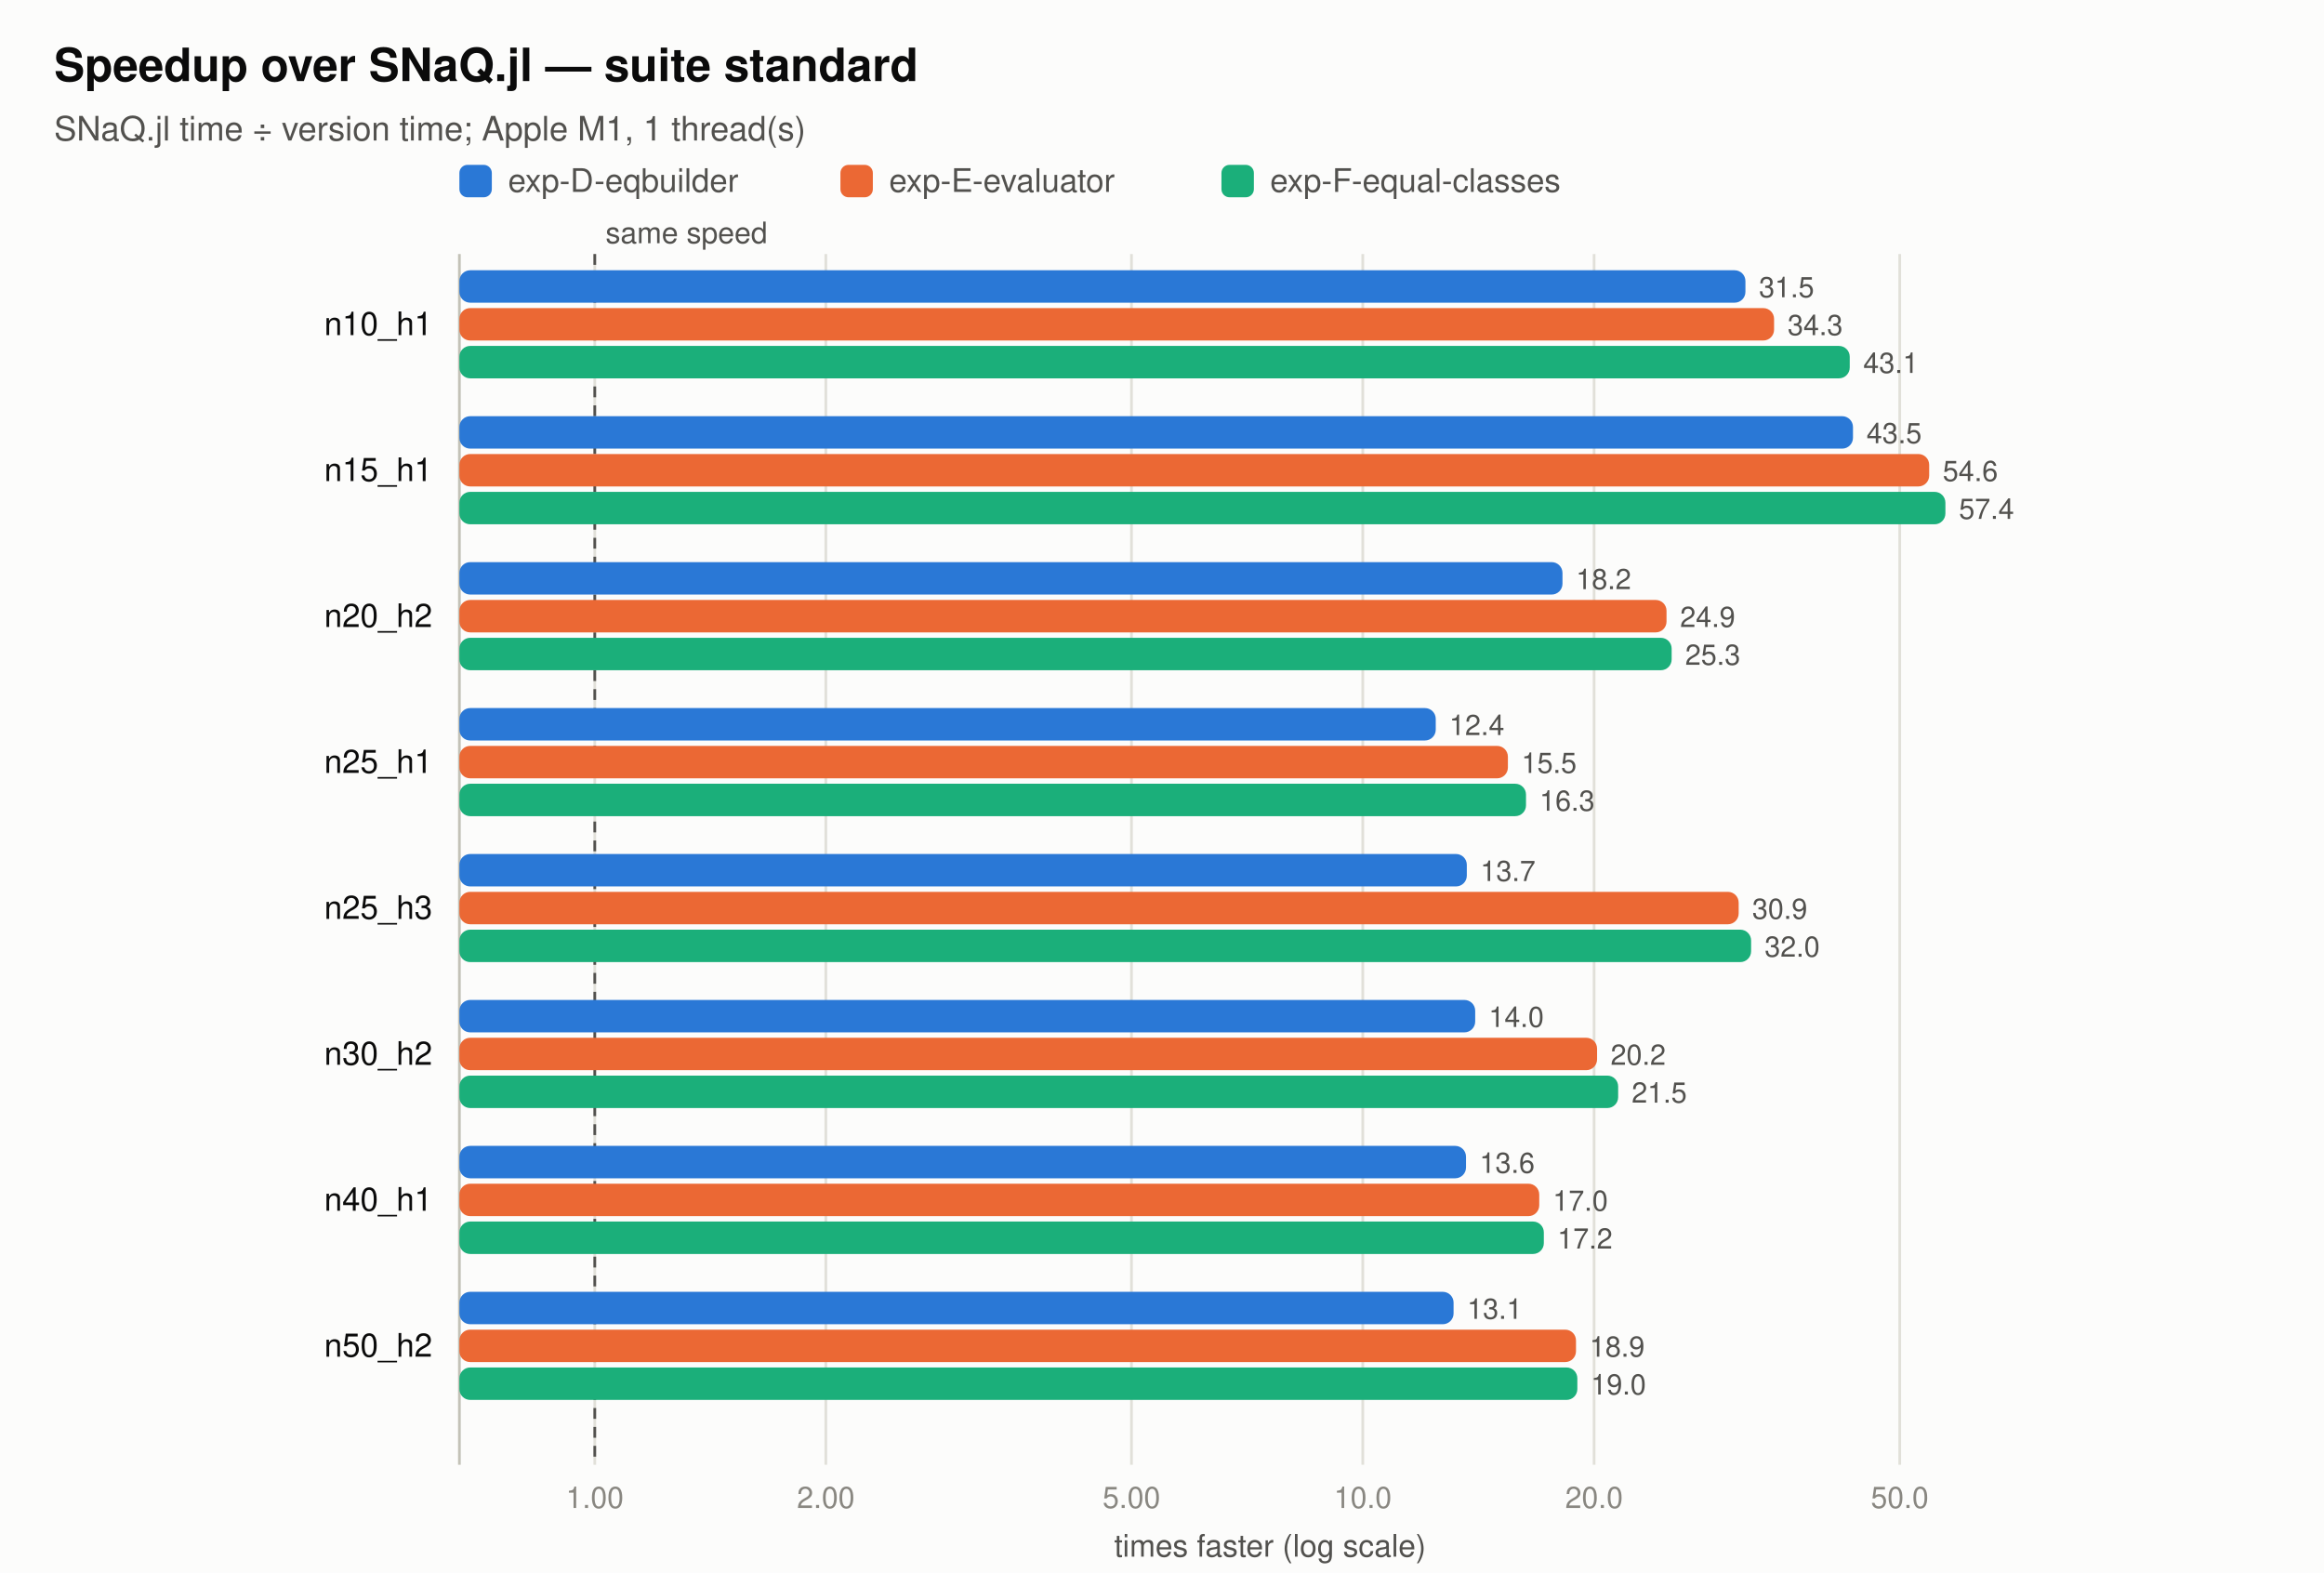
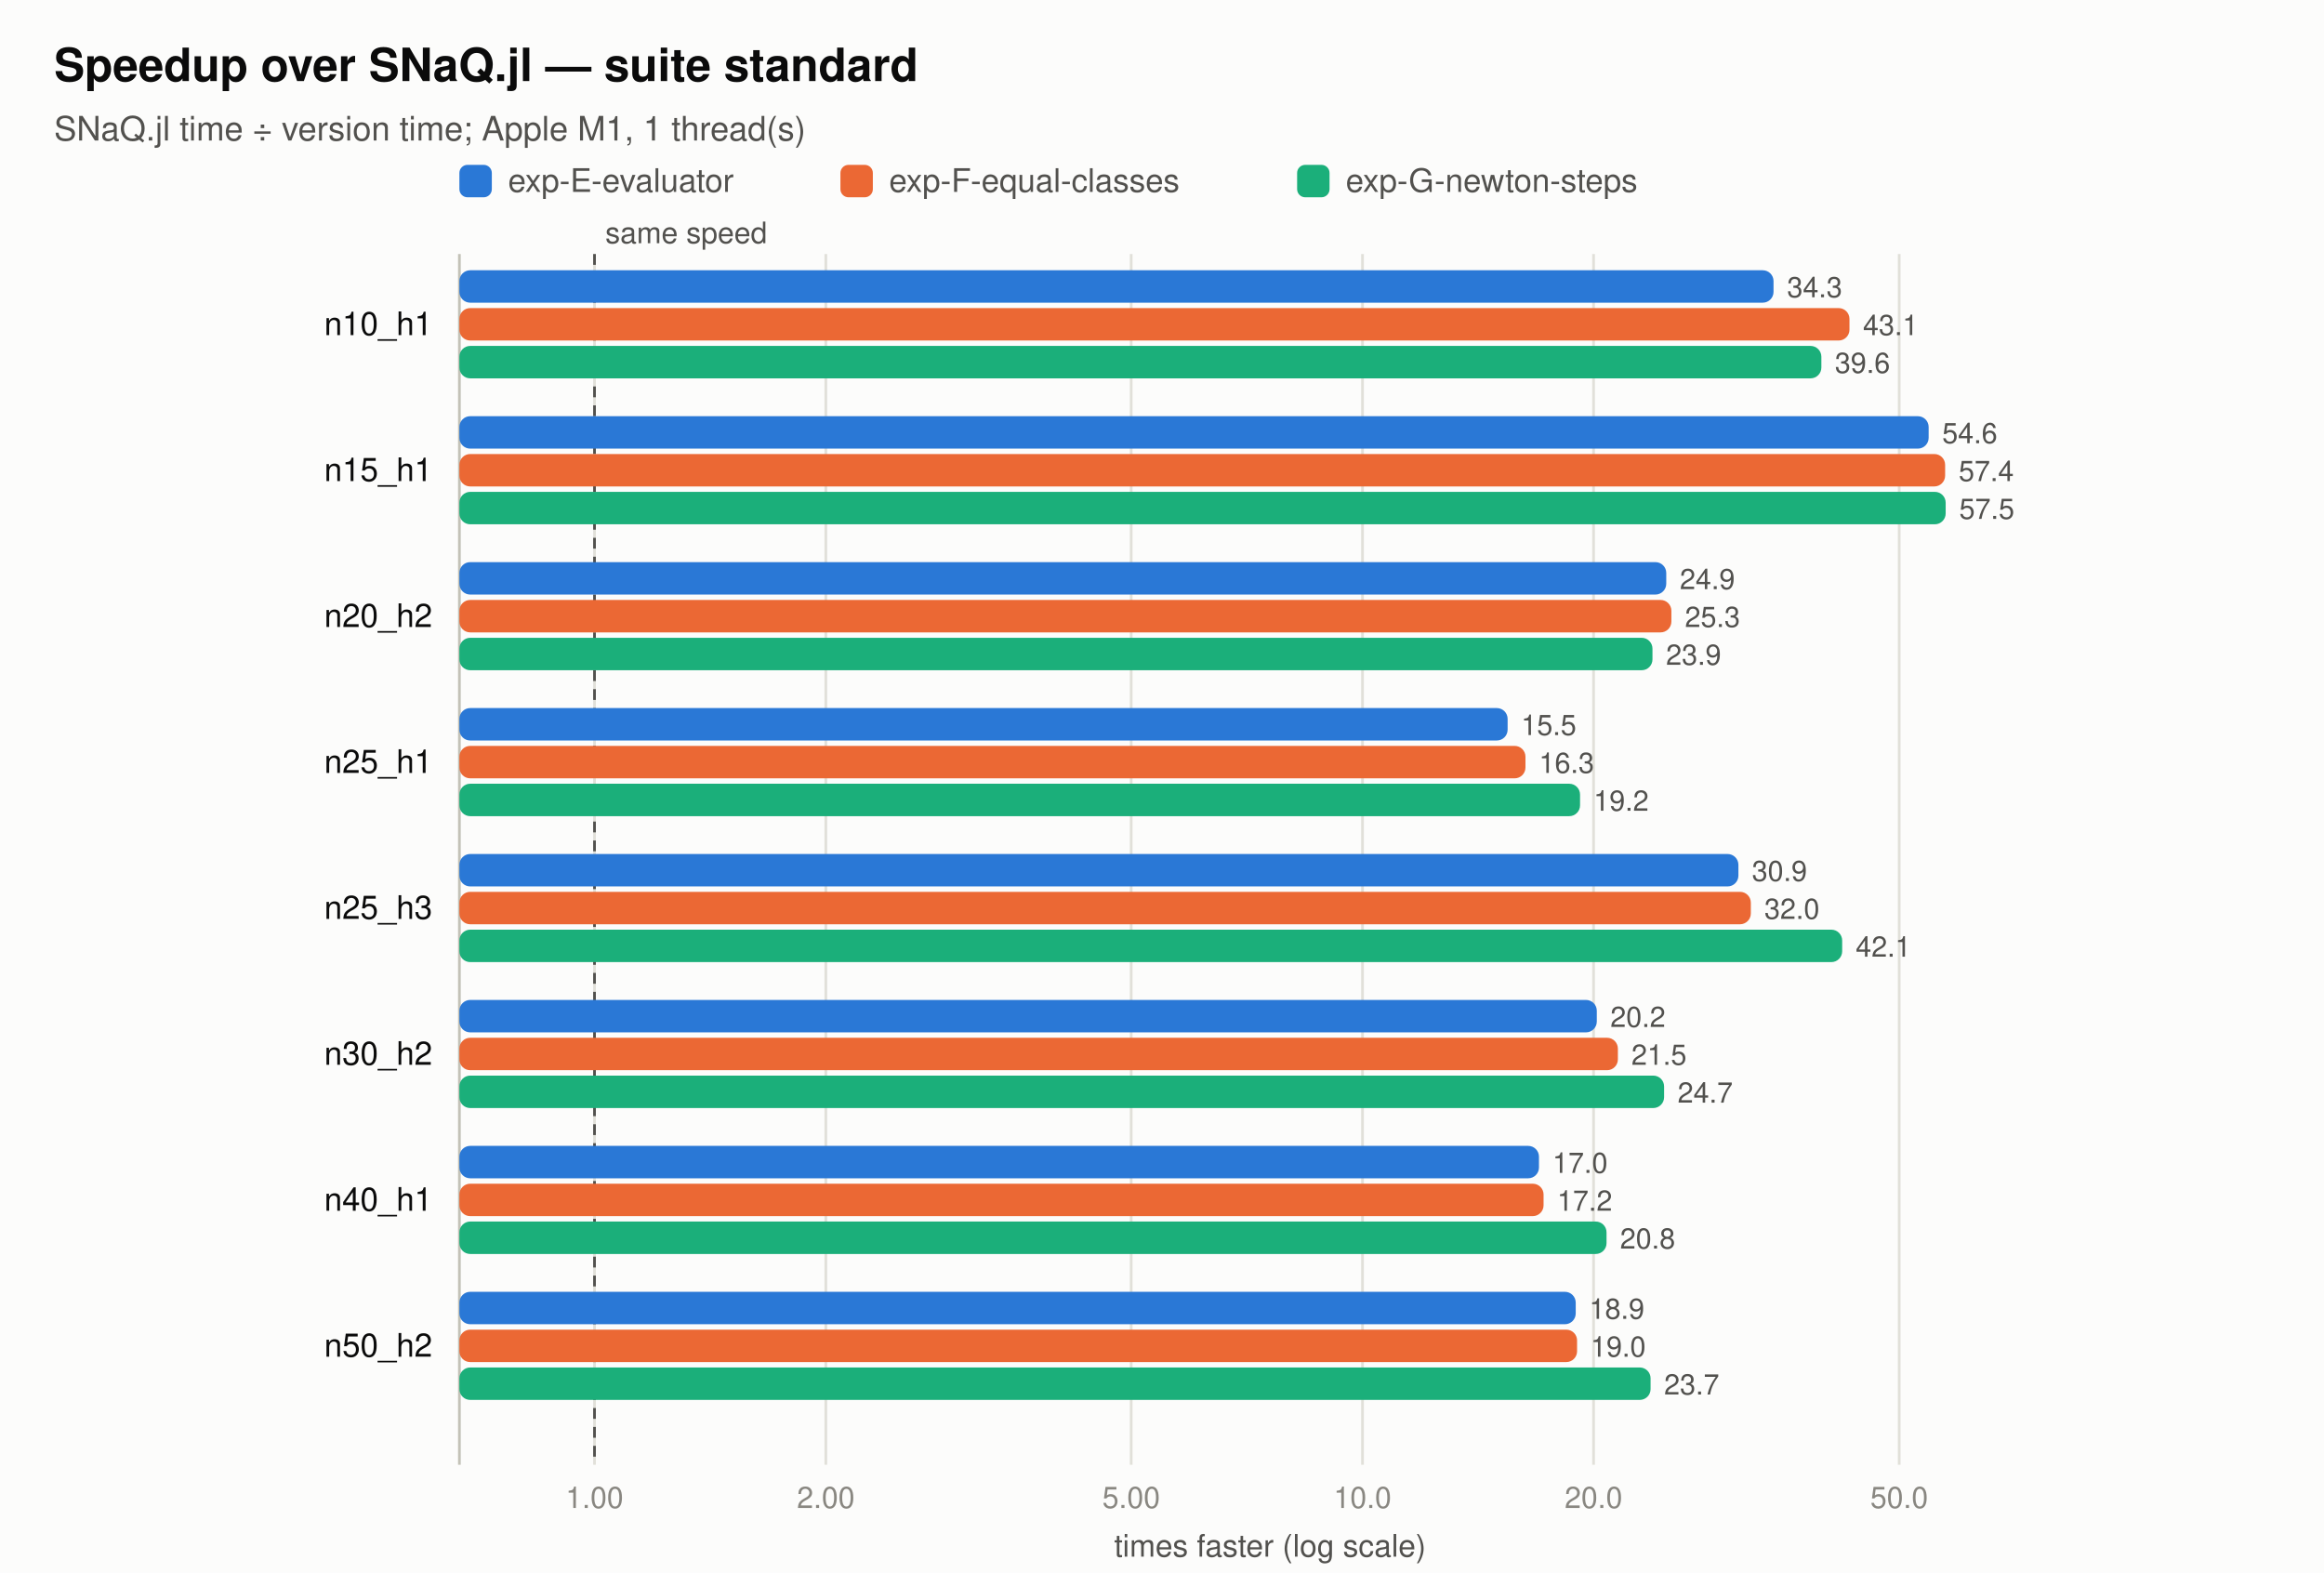
<svg xmlns="http://www.w3.org/2000/svg" width="860" height="582" viewBox="0 0 860 582" font-family="-apple-system, BlinkMacSystemFont, 'Segoe UI', Helvetica, Arial, sans-serif">
  <rect width="860" height="582" fill="#fcfcfb" />
  <text x="20" y="30" font-size="17" font-weight="600" fill="#0b0b0b">Speedup over SNaQ.jl — suite standard</text>
  <text x="20" y="52" font-size="12.5" fill="#52514e">SNaQ.jl time ÷ version time; Apple M1, 1 thread(s)</text>
  <rect x="170" y="61" width="12" height="12" rx="3" fill="#2a78d6" />
-   <text x="188" y="71" font-size="12" fill="#52514e">exp-D-eqbuilder</text>
+   <text x="188" y="71" font-size="12" fill="#52514e">exp-E-evaluator</text>
  <rect x="311" y="61" width="12" height="12" rx="3" fill="#eb6834" />
-   <text x="329" y="71" font-size="12" fill="#52514e">exp-E-evaluator</text>
-   <rect x="452" y="61" width="12" height="12" rx="3" fill="#1baf7a" />
-   <text x="470" y="71" font-size="12" fill="#52514e">exp-F-equal-classes</text>
-   <line x1="220.1" y1="94" x2="220.1" y2="542" stroke="#e1e0d9" stroke-width="1" />
-   <text x="220.1" y="558" font-size="11" fill="#898781" text-anchor="middle">1.00</text>
+   <text x="329" y="71" font-size="12" fill="#52514e">exp-F-equal-classes</text>
+   <rect x="480" y="61" width="12" height="12" rx="3" fill="#1baf7a" />
+   <text x="498" y="71" font-size="12" fill="#52514e">exp-G-newton-steps</text>
+   <line x1="220.0" y1="94" x2="220.0" y2="542" stroke="#e1e0d9" stroke-width="1" />
+   <text x="220.0" y="558" font-size="11" fill="#898781" text-anchor="middle">1.00</text>
  <line x1="305.6" y1="94" x2="305.6" y2="542" stroke="#e1e0d9" stroke-width="1" />
  <text x="305.6" y="558" font-size="11" fill="#898781" text-anchor="middle">2.00</text>
-   <line x1="418.7" y1="94" x2="418.7" y2="542" stroke="#e1e0d9" stroke-width="1" />
-   <text x="418.7" y="558" font-size="11" fill="#898781" text-anchor="middle">5.00</text>
-   <line x1="504.3" y1="94" x2="504.3" y2="542" stroke="#e1e0d9" stroke-width="1" />
-   <text x="504.3" y="558" font-size="11" fill="#898781" text-anchor="middle">10.0</text>
-   <line x1="589.9" y1="94" x2="589.9" y2="542" stroke="#e1e0d9" stroke-width="1" />
-   <text x="589.9" y="558" font-size="11" fill="#898781" text-anchor="middle">20.0</text>
-   <line x1="703.0" y1="94" x2="703.0" y2="542" stroke="#e1e0d9" stroke-width="1" />
-   <text x="703.0" y="558" font-size="11" fill="#898781" text-anchor="middle">50.0</text>
+   <line x1="418.6" y1="94" x2="418.6" y2="542" stroke="#e1e0d9" stroke-width="1" />
+   <text x="418.6" y="558" font-size="11" fill="#898781" text-anchor="middle">5.00</text>
+   <line x1="504.2" y1="94" x2="504.2" y2="542" stroke="#e1e0d9" stroke-width="1" />
+   <text x="504.2" y="558" font-size="11" fill="#898781" text-anchor="middle">10.0</text>
+   <line x1="589.7" y1="94" x2="589.7" y2="542" stroke="#e1e0d9" stroke-width="1" />
+   <text x="589.7" y="558" font-size="11" fill="#898781" text-anchor="middle">20.0</text>
+   <line x1="702.8" y1="94" x2="702.8" y2="542" stroke="#e1e0d9" stroke-width="1" />
+   <text x="702.8" y="558" font-size="11" fill="#898781" text-anchor="middle">50.0</text>
  <text x="470.0" y="576" font-size="11.5" fill="#52514e" text-anchor="middle">times faster (log scale)</text>
  <line x1="170.0" y1="94" x2="170.0" y2="542" stroke="#c3c2b7" stroke-width="1" />
-   <line x1="220.1" y1="94" x2="220.1" y2="542" stroke="#52514e" stroke-width="1" stroke-dasharray="4 3" />
-   <text x="224.1" y="90" font-size="11" fill="#52514e">same speed</text>
+   <line x1="220.0" y1="94" x2="220.0" y2="542" stroke="#52514e" stroke-width="1" stroke-dasharray="4 3" />
+   <text x="224.0" y="90" font-size="11" fill="#52514e">same speed</text>
  <text x="160" y="124.0" font-size="12" fill="#0b0b0b" text-anchor="end">n10_h1</text>
  <g>
-     <rect x="170.0" y="100" width="475.9" height="12" rx="4.0" fill="#2a78d6" />
+     <rect x="170.0" y="100" width="486.3" height="12" rx="4.0" fill="#2a78d6" />
  </g>
-   <text x="650.9" y="110" font-size="10.5" fill="#52514e" text-anchor="start">31.5</text>
+   <text x="661.3" y="110" font-size="10.5" fill="#52514e" text-anchor="start">34.3</text>
  <g>
-     <rect x="170.0" y="114" width="486.5" height="12" rx="4.0" fill="#eb6834" />
+     <rect x="170.0" y="114" width="514.4" height="12" rx="4.0" fill="#eb6834" />
  </g>
-   <text x="661.5" y="124" font-size="10.5" fill="#52514e" text-anchor="start">34.3</text>
+   <text x="689.4" y="124" font-size="10.5" fill="#52514e" text-anchor="start">43.1</text>
  <g>
-     <rect x="170.0" y="128" width="514.5" height="12" rx="4.0" fill="#1baf7a" />
+     <rect x="170.0" y="128" width="504.0" height="12" rx="4.0" fill="#1baf7a" />
  </g>
-   <text x="689.5" y="138" font-size="10.5" fill="#52514e" text-anchor="start">43.1</text>
+   <text x="679.0" y="138" font-size="10.5" fill="#52514e" text-anchor="start">39.6</text>
  <text x="160" y="178.0" font-size="12" fill="#0b0b0b" text-anchor="end">n15_h1</text>
  <g>
-     <rect x="170.0" y="154" width="515.7" height="12" rx="4.0" fill="#2a78d6" />
+     <rect x="170.0" y="154" width="543.7" height="12" rx="4.0" fill="#2a78d6" />
  </g>
-   <text x="690.7" y="164" font-size="10.5" fill="#52514e" text-anchor="start">43.5</text>
+   <text x="718.7" y="164" font-size="10.5" fill="#52514e" text-anchor="start">54.6</text>
  <g>
-     <rect x="170.0" y="168" width="543.9" height="12" rx="4.0" fill="#eb6834" />
+     <rect x="170.0" y="168" width="549.8" height="12" rx="4.0" fill="#eb6834" />
  </g>
-   <text x="718.9" y="178" font-size="10.5" fill="#52514e" text-anchor="start">54.6</text>
+   <text x="724.8" y="178" font-size="10.5" fill="#52514e" text-anchor="start">57.4</text>
  <g>
-     <rect x="170.0" y="182" width="549.9" height="12" rx="4.0" fill="#1baf7a" />
+     <rect x="170.0" y="182" width="550.0" height="12" rx="4.0" fill="#1baf7a" />
  </g>
-   <text x="724.9" y="192" font-size="10.5" fill="#52514e" text-anchor="start">57.4</text>
+   <text x="725.0" y="192" font-size="10.5" fill="#52514e" text-anchor="start">57.5</text>
  <text x="160" y="232.0" font-size="12" fill="#0b0b0b" text-anchor="end">n20_h2</text>
  <g>
-     <rect x="170.0" y="208" width="408.2" height="12" rx="4.0" fill="#2a78d6" />
+     <rect x="170.0" y="208" width="446.6" height="12" rx="4.0" fill="#2a78d6" />
  </g>
-   <text x="583.2" y="218" font-size="10.5" fill="#52514e" text-anchor="start">18.2</text>
+   <text x="621.6" y="218" font-size="10.5" fill="#52514e" text-anchor="start">24.9</text>
  <g>
-     <rect x="170.0" y="222" width="446.7" height="12" rx="4.0" fill="#eb6834" />
+     <rect x="170.0" y="222" width="448.5" height="12" rx="4.0" fill="#eb6834" />
  </g>
-   <text x="621.7" y="232" font-size="10.5" fill="#52514e" text-anchor="start">24.9</text>
+   <text x="623.5" y="232" font-size="10.5" fill="#52514e" text-anchor="start">25.3</text>
  <g>
-     <rect x="170.0" y="236" width="448.6" height="12" rx="4.0" fill="#1baf7a" />
+     <rect x="170.0" y="236" width="441.5" height="12" rx="4.0" fill="#1baf7a" />
  </g>
-   <text x="623.6" y="246" font-size="10.5" fill="#52514e" text-anchor="start">25.3</text>
+   <text x="616.5" y="246" font-size="10.5" fill="#52514e" text-anchor="start">23.9</text>
  <text x="160" y="286.0" font-size="12" fill="#0b0b0b" text-anchor="end">n25_h1</text>
  <g>
-     <rect x="170.0" y="262" width="361.3" height="12" rx="4.0" fill="#2a78d6" />
+     <rect x="170.0" y="262" width="387.9" height="12" rx="4.0" fill="#2a78d6" />
  </g>
-   <text x="536.3" y="272" font-size="10.5" fill="#52514e" text-anchor="start">12.4</text>
+   <text x="562.9" y="272" font-size="10.5" fill="#52514e" text-anchor="start">15.5</text>
  <g>
-     <rect x="170.0" y="276" width="388.0" height="12" rx="4.0" fill="#eb6834" />
+     <rect x="170.0" y="276" width="394.5" height="12" rx="4.0" fill="#eb6834" />
  </g>
-   <text x="563.0" y="286" font-size="10.5" fill="#52514e" text-anchor="start">15.5</text>
+   <text x="569.5" y="286" font-size="10.5" fill="#52514e" text-anchor="start">16.3</text>
  <g>
-     <rect x="170.0" y="290" width="394.7" height="12" rx="4.0" fill="#1baf7a" />
+     <rect x="170.0" y="290" width="414.7" height="12" rx="4.0" fill="#1baf7a" />
  </g>
-   <text x="569.7" y="300" font-size="10.5" fill="#52514e" text-anchor="start">16.3</text>
+   <text x="589.7" y="300" font-size="10.5" fill="#52514e" text-anchor="start">19.2</text>
  <text x="160" y="340.0" font-size="12" fill="#0b0b0b" text-anchor="end">n25_h3</text>
  <g>
-     <rect x="170.0" y="316" width="372.8" height="12" rx="4.0" fill="#2a78d6" />
+     <rect x="170.0" y="316" width="473.3" height="12" rx="4.0" fill="#2a78d6" />
  </g>
-   <text x="547.8" y="326" font-size="10.5" fill="#52514e" text-anchor="start">13.7</text>
+   <text x="648.3" y="326" font-size="10.5" fill="#52514e" text-anchor="start">30.9</text>
  <g>
-     <rect x="170.0" y="330" width="473.4" height="12" rx="4.0" fill="#eb6834" />
+     <rect x="170.0" y="330" width="477.9" height="12" rx="4.0" fill="#eb6834" />
  </g>
-   <text x="648.4" y="340" font-size="10.5" fill="#52514e" text-anchor="start">30.9</text>
+   <text x="652.9" y="340" font-size="10.5" fill="#52514e" text-anchor="start">32.0</text>
  <g>
-     <rect x="170.0" y="344" width="478.0" height="12" rx="4.0" fill="#1baf7a" />
+     <rect x="170.0" y="344" width="511.7" height="12" rx="4.0" fill="#1baf7a" />
  </g>
-   <text x="653.0" y="354" font-size="10.5" fill="#52514e" text-anchor="start">32.0</text>
+   <text x="686.7" y="354" font-size="10.5" fill="#52514e" text-anchor="start">42.1</text>
  <text x="160" y="394.0" font-size="12" fill="#0b0b0b" text-anchor="end">n30_h2</text>
  <g>
-     <rect x="170.0" y="370" width="375.9" height="12" rx="4.0" fill="#2a78d6" />
+     <rect x="170.0" y="370" width="420.9" height="12" rx="4.0" fill="#2a78d6" />
  </g>
-   <text x="550.9" y="380" font-size="10.5" fill="#52514e" text-anchor="start">14.0</text>
+   <text x="595.9" y="380" font-size="10.5" fill="#52514e" text-anchor="start">20.2</text>
  <g>
-     <rect x="170.0" y="384" width="421.0" height="12" rx="4.0" fill="#eb6834" />
+     <rect x="170.0" y="384" width="428.7" height="12" rx="4.0" fill="#eb6834" />
  </g>
-   <text x="596.0" y="394" font-size="10.5" fill="#52514e" text-anchor="start">20.2</text>
+   <text x="603.7" y="394" font-size="10.5" fill="#52514e" text-anchor="start">21.5</text>
  <g>
-     <rect x="170.0" y="398" width="428.8" height="12" rx="4.0" fill="#1baf7a" />
+     <rect x="170.0" y="398" width="445.8" height="12" rx="4.0" fill="#1baf7a" />
  </g>
-   <text x="603.8" y="408" font-size="10.5" fill="#52514e" text-anchor="start">21.5</text>
+   <text x="620.8" y="408" font-size="10.5" fill="#52514e" text-anchor="start">24.7</text>
  <text x="160" y="448.0" font-size="12" fill="#0b0b0b" text-anchor="end">n40_h1</text>
  <g>
-     <rect x="170.0" y="424" width="372.5" height="12" rx="4.0" fill="#2a78d6" />
+     <rect x="170.0" y="424" width="399.5" height="12" rx="4.0" fill="#2a78d6" />
  </g>
-   <text x="547.5" y="434" font-size="10.5" fill="#52514e" text-anchor="start">13.6</text>
+   <text x="574.5" y="434" font-size="10.5" fill="#52514e" text-anchor="start">17.0</text>
  <g>
-     <rect x="170.0" y="438" width="399.6" height="12" rx="4.0" fill="#eb6834" />
+     <rect x="170.0" y="438" width="401.2" height="12" rx="4.0" fill="#eb6834" />
  </g>
-   <text x="574.6" y="448" font-size="10.5" fill="#52514e" text-anchor="start">17.0</text>
+   <text x="576.2" y="448" font-size="10.5" fill="#52514e" text-anchor="start">17.2</text>
  <g>
-     <rect x="170.0" y="452" width="401.3" height="12" rx="4.0" fill="#1baf7a" />
+     <rect x="170.0" y="452" width="424.5" height="12" rx="4.0" fill="#1baf7a" />
  </g>
-   <text x="576.3" y="462" font-size="10.5" fill="#52514e" text-anchor="start">17.2</text>
+   <text x="599.5" y="462" font-size="10.5" fill="#52514e" text-anchor="start">20.8</text>
  <text x="160" y="502.0" font-size="12" fill="#0b0b0b" text-anchor="end">n50_h2</text>
  <g>
-     <rect x="170.0" y="478" width="367.9" height="12" rx="4.0" fill="#2a78d6" />
+     <rect x="170.0" y="478" width="413.1" height="12" rx="4.0" fill="#2a78d6" />
  </g>
-   <text x="542.9" y="488" font-size="10.5" fill="#52514e" text-anchor="start">13.1</text>
+   <text x="588.1" y="488" font-size="10.5" fill="#52514e" text-anchor="start">18.9</text>
  <g>
-     <rect x="170.0" y="492" width="413.2" height="12" rx="4.0" fill="#eb6834" />
+     <rect x="170.0" y="492" width="413.6" height="12" rx="4.0" fill="#eb6834" />
  </g>
-   <text x="588.2" y="502" font-size="10.5" fill="#52514e" text-anchor="start">18.9</text>
+   <text x="588.6" y="502" font-size="10.5" fill="#52514e" text-anchor="start">19.0</text>
  <g>
-     <rect x="170.0" y="506" width="413.7" height="12" rx="4.0" fill="#1baf7a" />
+     <rect x="170.0" y="506" width="440.8" height="12" rx="4.0" fill="#1baf7a" />
  </g>
-   <text x="588.7" y="516" font-size="10.5" fill="#52514e" text-anchor="start">19.0</text>
+   <text x="615.8" y="516" font-size="10.5" fill="#52514e" text-anchor="start">23.7</text>
</svg>
